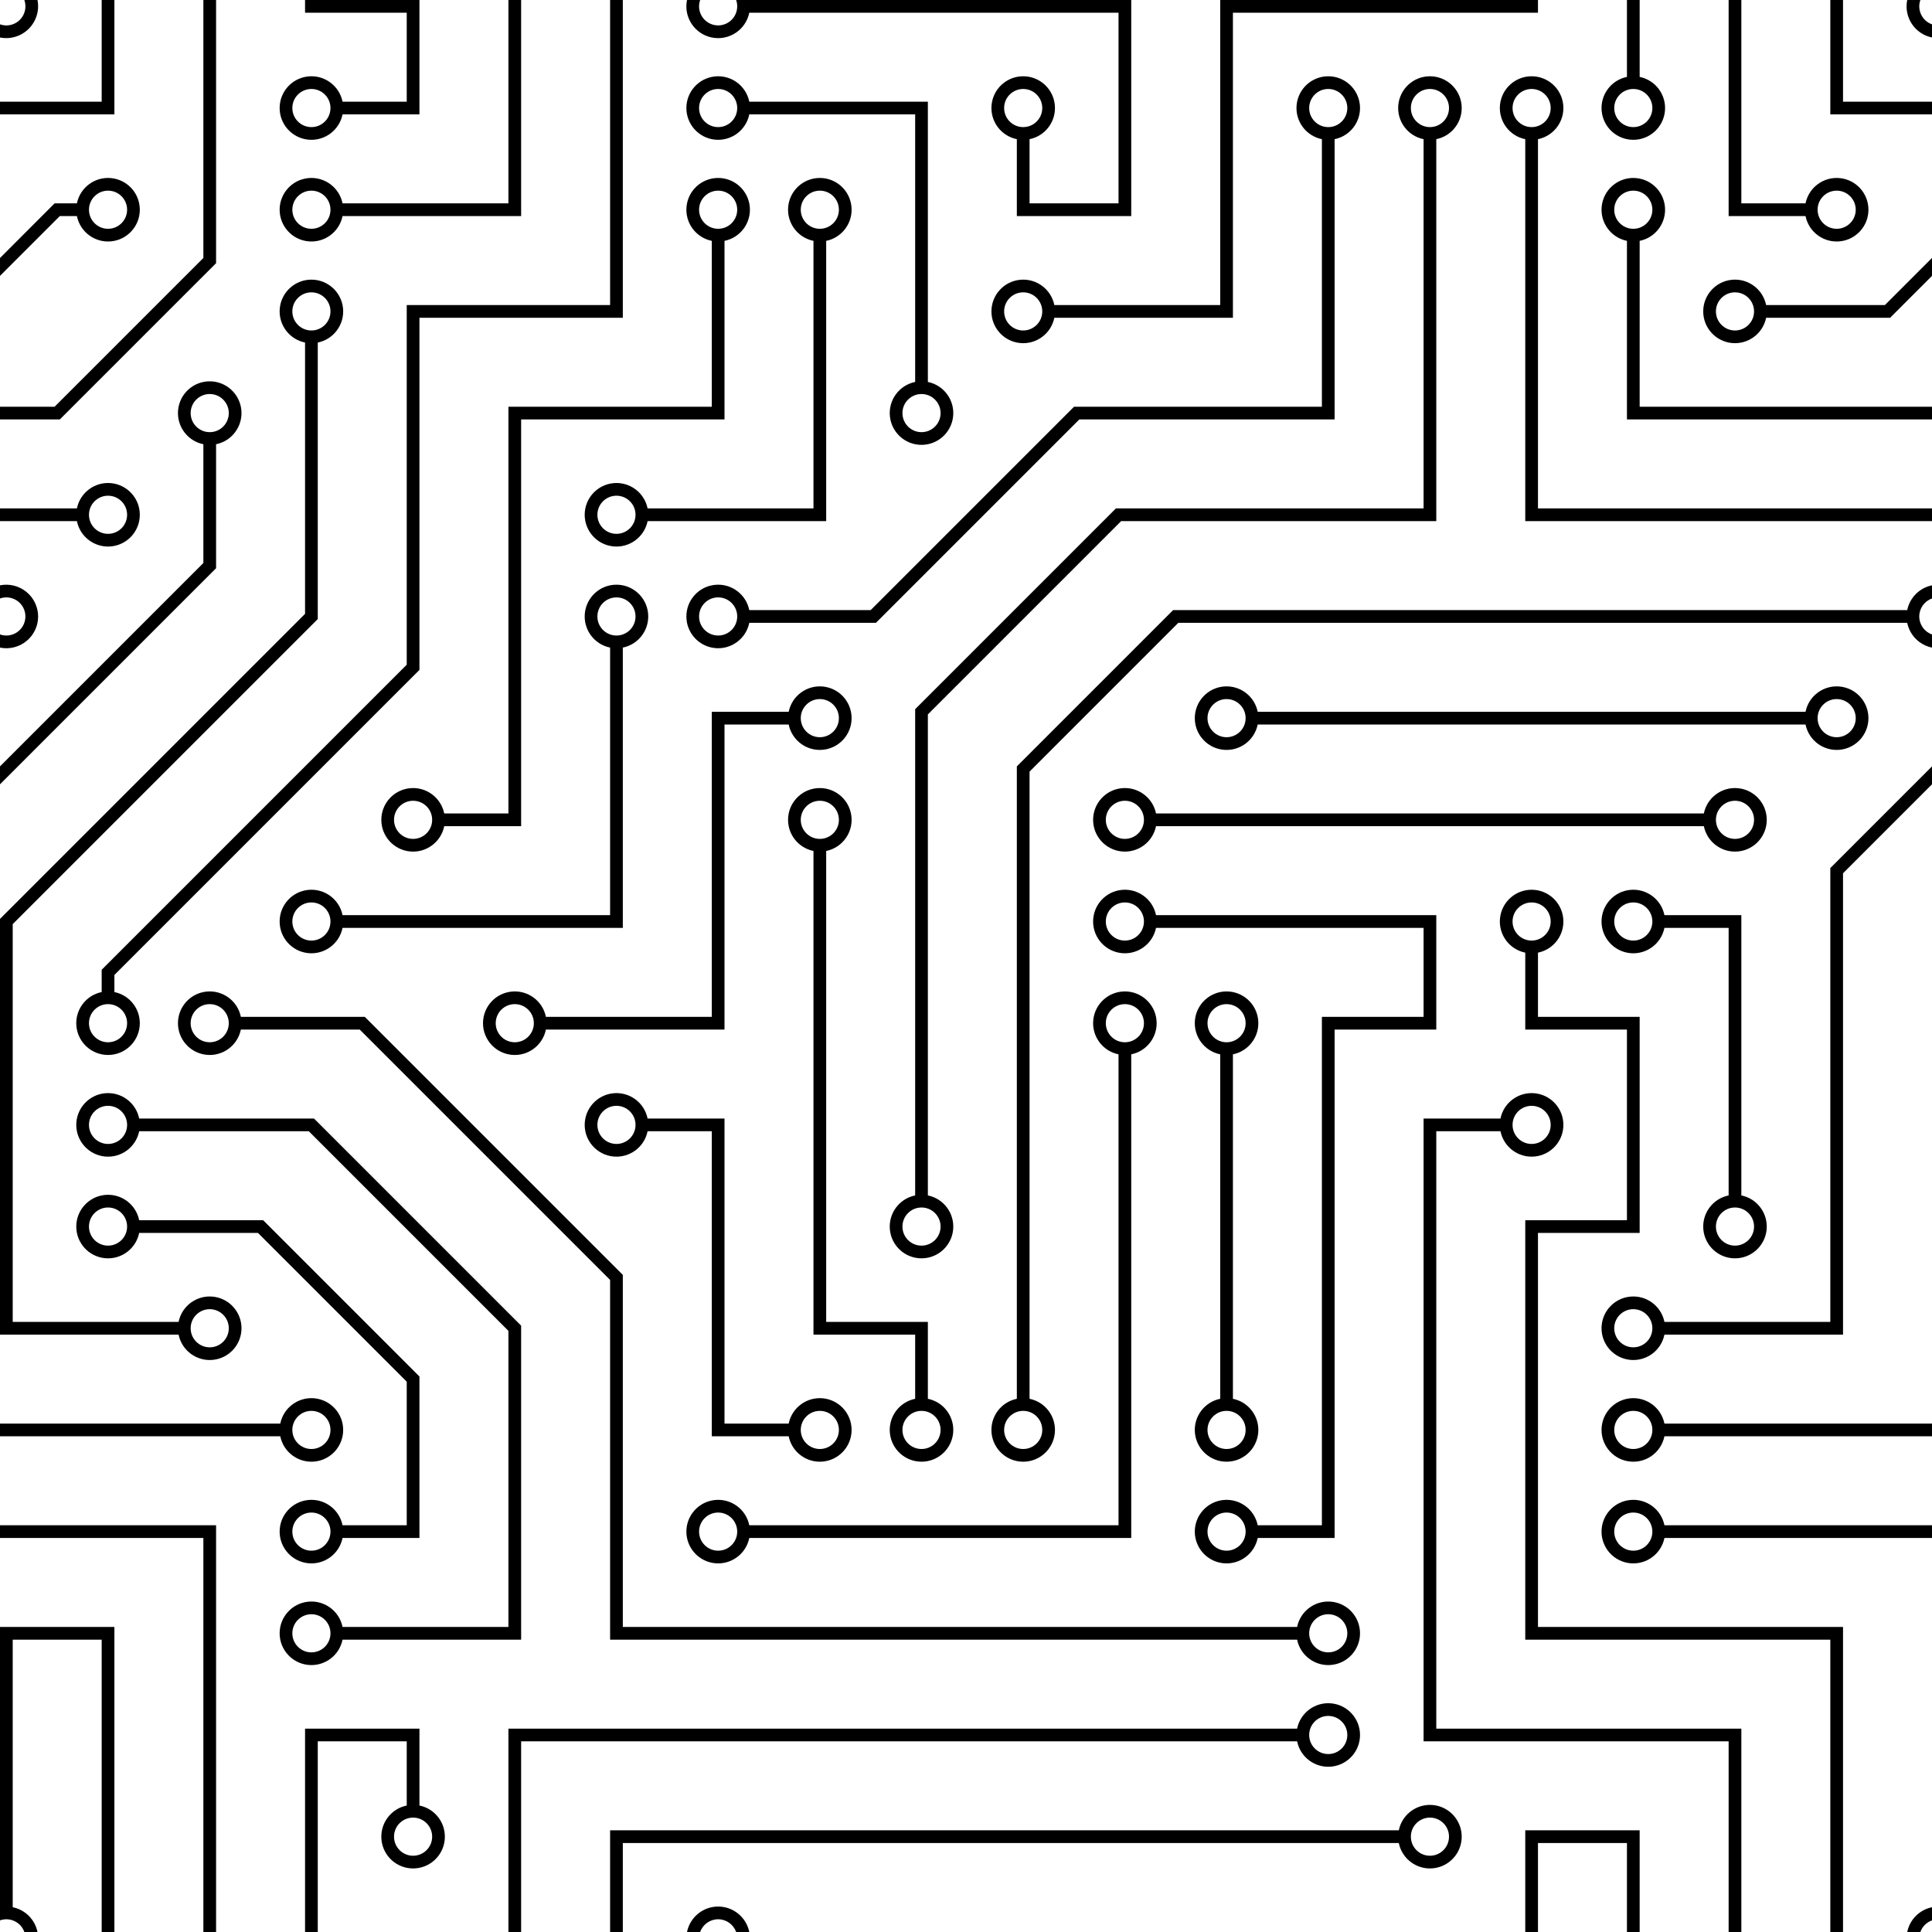
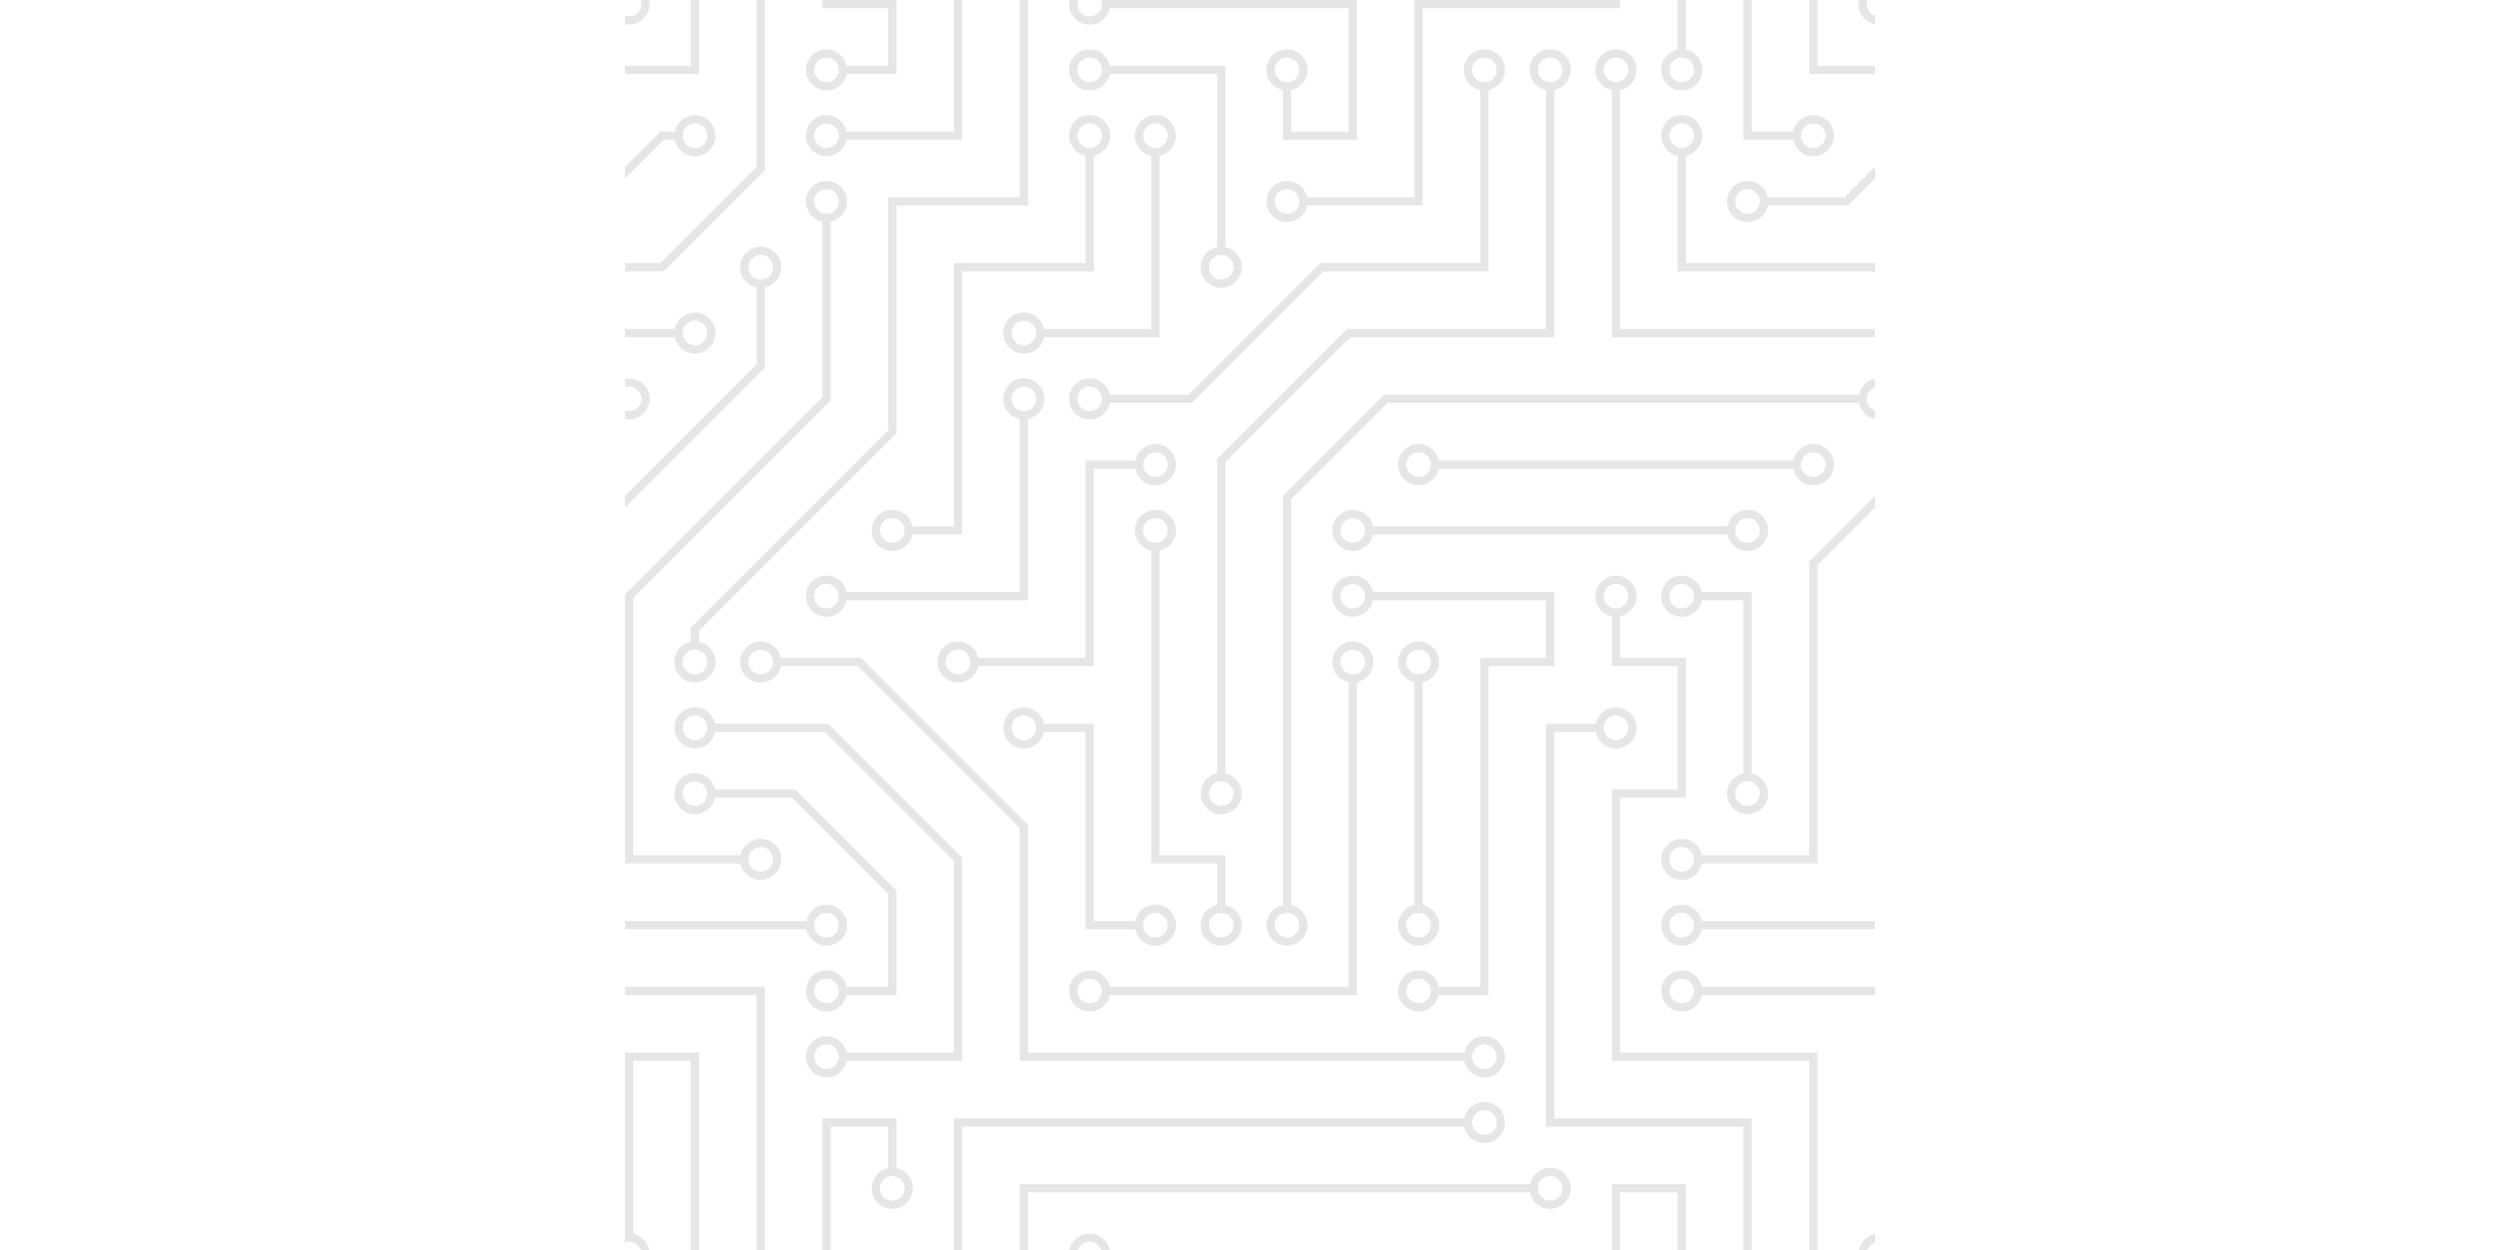
- <svg xmlns="http://www.w3.org/2000/svg" viewBox="0 0 304 304" width="304" height="304">
+ <svg xmlns="http://www.w3.org/2000/svg" viewBox="0 0 304 304" width="56" height="28" style="opacity:0.1">
  <path fill="#000" d="M44.1 224a5 5 0 1 1 0 2H0v-2h44.1zm160 48a5 5 0 1 1 0 2H82v-2h122.1zm57.8-46a5 5 0 1 1 0-2H304v2h-42.1zm0 16a5 5 0 1 1 0-2H304v2h-42.1zm6.2-114a5 5 0 1 1 0 2h-86.2a5 5 0 1 1 0-2h86.2zm-256-48a5 5 0 1 1 0 2H0v-2h12.1zm185.8 34a5 5 0 1 1 0-2h86.2a5 5 0 1 1 0 2h-86.2zM258 12.1a5 5 0 1 1-2 0V0h2v12.1zm-64 208a5 5 0 1 1-2 0v-54.2a5 5 0 1 1 2 0v54.2zm48-198.2V80h62v2h-64V21.9a5 5 0 1 1 2 0zm16 16V64h46v2h-48V37.9a5 5 0 1 1 2 0zm-128 96V208h16v12.1a5 5 0 1 1-2 0V210h-16v-76.1a5 5 0 1 1 2 0zm-5.9-21.9a5 5 0 1 1 0 2H114v48H85.9a5 5 0 1 1 0-2H112v-48h12.1zm-6.2 130a5 5 0 1 1 0-2H176v-74.1a5 5 0 1 1 2 0V242h-60.1zm-16-64a5 5 0 1 1 0-2H114v48h10.1a5 5 0 1 1 0 2H112v-48h-10.1zM66 284.1a5 5 0 1 1-2 0V274H50v30h-2v-32h18v12.1zM236.1 176a5 5 0 1 1 0 2H226v94h48v32h-2v-30h-48v-98h12.1zm25.8-30a5 5 0 1 1 0-2H274v44.1a5 5 0 1 1-2 0V146h-10.1zm-64 96a5 5 0 1 1 0-2H208v-80h16v-14h-42.1a5 5 0 1 1 0-2H226v18h-16v80h-12.1zm86.2-210a5 5 0 1 1 0 2H272V0h2v32h10.1zM98 101.9V146H53.9a5 5 0 1 1 0-2H96v-42.1a5 5 0 1 1 2 0zM53.9 34a5 5 0 1 1 0-2H80V0h2v34H53.9zm60.1 3.9V66H82v64H69.9a5 5 0 1 1 0-2H80V64h32V37.9a5 5 0 1 1 2 0zM101.9 82a5 5 0 1 1 0-2H128V37.9a5 5 0 1 1 2 0V82h-28.1zm16-64a5 5 0 1 1 0-2H146v44.1a5 5 0 1 1-2 0V18h-26.1zm102.2 270a5 5 0 1 1 0 2H98v14h-2v-16h124.1zM242 149.9V160h16v34h-16v62h48v48h-2v-46h-48v-66h16v-30h-16v-12.1a5 5 0 1 1 2 0zM53.9 18a5 5 0 1 1 0-2H64V2H48V0h18v18H53.9zm112 32a5 5 0 1 1 0-2H192V0h50v2h-48v48h-28.1zm-48-48a5 5 0 0 1-9.8-2h2.07a3 3 0 1 0 5.66 0H178v34h-18V21.9a5 5 0 1 1 2 0V32h14V2h-58.1zm0 96a5 5 0 1 1 0-2H137l32-32h39V21.9a5 5 0 1 1 2 0V66h-40.17l-32 32H117.9zm28.1 90.1a5 5 0 1 1-2 0v-76.51L175.59 80H224V21.9a5 5 0 1 1 2 0V82h-49.59L146 112.41v75.69zm16 32a5 5 0 1 1-2 0v-99.51L184.59 96H300.1a5 5 0 0 1 3.9-3.9v2.07a3 3 0 0 0 0 5.66v2.07a5 5 0 0 1-3.9-3.9H185.41L162 121.41v98.69zm-144-64a5 5 0 1 1-2 0v-3.51l48-48V48h32V0h2v50H66v55.41l-48 48v2.69zM50 53.9v43.51l-48 48V208h26.1a5 5 0 1 1 0 2H0v-65.41l48-48V53.9a5 5 0 1 1 2 0zm-16 16V89.41l-34 34v-2.82l32-32V69.9a5 5 0 1 1 2 0zM12.1 32a5 5 0 1 1 0 2H9.41L0 43.41V40.6L8.59 32h3.51zm265.8 18a5 5 0 1 1 0-2h18.69l7.41-7.41v2.82L297.41 50H277.9zm-16 160a5 5 0 1 1 0-2H288v-71.41l16-16v2.82l-14 14V210h-28.1zm-208 32a5 5 0 1 1 0-2H64v-22.59L40.59 194H21.9a5 5 0 1 1 0-2H41.41L66 216.59V242H53.9zm150.2 14a5 5 0 1 1 0 2H96v-56.6L56.6 162H37.9a5 5 0 1 1 0-2h19.5L98 200.6V256h106.1zm-150.2 2a5 5 0 1 1 0-2H80v-46.59L48.59 178H21.9a5 5 0 1 1 0-2H49.41L82 208.59V258H53.9zM34 39.8v1.61L9.41 66H0v-2h8.59L32 40.59V0h2v39.8zM2 300.1a5 5 0 0 1 3.9 3.9H3.83A3 3 0 0 0 0 302.17V256h18v48h-2v-46H2v42.1zM34 241v63h-2v-62H0v-2h34v1zM17 18H0v-2h16V0h2v18h-1zm273-2h14v2h-16V0h2v16zm-32 273v15h-2v-14h-14v14h-2v-16h18v1zM0 92.1A5.02 5.02 0 0 1 6 97a5 5 0 0 1-6 4.9v-2.07a3 3 0 1 0 0-5.66V92.1zM80 272h2v32h-2v-32zm37.9 32h-2.07a3 3 0 0 0-5.66 0h-2.07a5 5 0 0 1 9.8 0zM5.9 0A5.02 5.02 0 0 1 0 5.9V3.83A3 3 0 0 0 3.83 0H5.9zm294.2 0h2.07A3 3 0 0 0 304 3.83V5.9a5 5 0 0 1-3.9-5.9zm3.9 300.1v2.07a3 3 0 0 0-1.83 1.83h-2.07a5 5 0 0 1 3.9-3.9zM97 100a3 3 0 1 0 0-6 3 3 0 0 0 0 6zm0-16a3 3 0 1 0 0-6 3 3 0 0 0 0 6zm16 16a3 3 0 1 0 0-6 3 3 0 0 0 0 6zm16 16a3 3 0 1 0 0-6 3 3 0 0 0 0 6zm0 16a3 3 0 1 0 0-6 3 3 0 0 0 0 6zm-48 32a3 3 0 1 0 0-6 3 3 0 0 0 0 6zm16 16a3 3 0 1 0 0-6 3 3 0 0 0 0 6zm32 48a3 3 0 1 0 0-6 3 3 0 0 0 0 6zm-16 16a3 3 0 1 0 0-6 3 3 0 0 0 0 6zm32-16a3 3 0 1 0 0-6 3 3 0 0 0 0 6zm0-32a3 3 0 1 0 0-6 3 3 0 0 0 0 6zm16 32a3 3 0 1 0 0-6 3 3 0 0 0 0 6zm32 16a3 3 0 1 0 0-6 3 3 0 0 0 0 6zm0-16a3 3 0 1 0 0-6 3 3 0 0 0 0 6zm-16-64a3 3 0 1 0 0-6 3 3 0 0 0 0 6zm16 0a3 3 0 1 0 0-6 3 3 0 0 0 0 6zm16 96a3 3 0 1 0 0-6 3 3 0 0 0 0 6zm0 16a3 3 0 1 0 0-6 3 3 0 0 0 0 6zm16 16a3 3 0 1 0 0-6 3 3 0 0 0 0 6zm16-144a3 3 0 1 0 0-6 3 3 0 0 0 0 6zm0 32a3 3 0 1 0 0-6 3 3 0 0 0 0 6zm16-32a3 3 0 1 0 0-6 3 3 0 0 0 0 6zm16-16a3 3 0 1 0 0-6 3 3 0 0 0 0 6zm-96 0a3 3 0 1 0 0-6 3 3 0 0 0 0 6zm0 16a3 3 0 1 0 0-6 3 3 0 0 0 0 6zm16-32a3 3 0 1 0 0-6 3 3 0 0 0 0 6zm96 0a3 3 0 1 0 0-6 3 3 0 0 0 0 6zm-16-64a3 3 0 1 0 0-6 3 3 0 0 0 0 6zm16-16a3 3 0 1 0 0-6 3 3 0 0 0 0 6zm-32 0a3 3 0 1 0 0-6 3 3 0 0 0 0 6zm0-16a3 3 0 1 0 0-6 3 3 0 0 0 0 6zm-16 0a3 3 0 1 0 0-6 3 3 0 0 0 0 6zm-16 0a3 3 0 1 0 0-6 3 3 0 0 0 0 6zm-16 0a3 3 0 1 0 0-6 3 3 0 0 0 0 6zM49 36a3 3 0 1 0 0-6 3 3 0 0 0 0 6zm-32 0a3 3 0 1 0 0-6 3 3 0 0 0 0 6zm32 16a3 3 0 1 0 0-6 3 3 0 0 0 0 6zM33 68a3 3 0 1 0 0-6 3 3 0 0 0 0 6zm16-48a3 3 0 1 0 0-6 3 3 0 0 0 0 6zm0 240a3 3 0 1 0 0-6 3 3 0 0 0 0 6zm16 32a3 3 0 1 0 0-6 3 3 0 0 0 0 6zm-16-64a3 3 0 1 0 0-6 3 3 0 0 0 0 6zm0 16a3 3 0 1 0 0-6 3 3 0 0 0 0 6zm-16-32a3 3 0 1 0 0-6 3 3 0 0 0 0 6zm80-176a3 3 0 1 0 0-6 3 3 0 0 0 0 6zm16 0a3 3 0 1 0 0-6 3 3 0 0 0 0 6zm-16-16a3 3 0 1 0 0-6 3 3 0 0 0 0 6zm32 48a3 3 0 1 0 0-6 3 3 0 0 0 0 6zm16-16a3 3 0 1 0 0-6 3 3 0 0 0 0 6zm0-32a3 3 0 1 0 0-6 3 3 0 0 0 0 6zm112 176a3 3 0 1 0 0-6 3 3 0 0 0 0 6zm-16 16a3 3 0 1 0 0-6 3 3 0 0 0 0 6zm0 16a3 3 0 1 0 0-6 3 3 0 0 0 0 6zm0 16a3 3 0 1 0 0-6 3 3 0 0 0 0 6zM17 180a3 3 0 1 0 0-6 3 3 0 0 0 0 6zm0 16a3 3 0 1 0 0-6 3 3 0 0 0 0 6zm0-32a3 3 0 1 0 0-6 3 3 0 0 0 0 6zm16 0a3 3 0 1 0 0-6 3 3 0 0 0 0 6zM17 84a3 3 0 1 0 0-6 3 3 0 0 0 0 6zm32 64a3 3 0 1 0 0-6 3 3 0 0 0 0 6zm16-16a3 3 0 1 0 0-6 3 3 0 0 0 0 6z" />
</svg>
